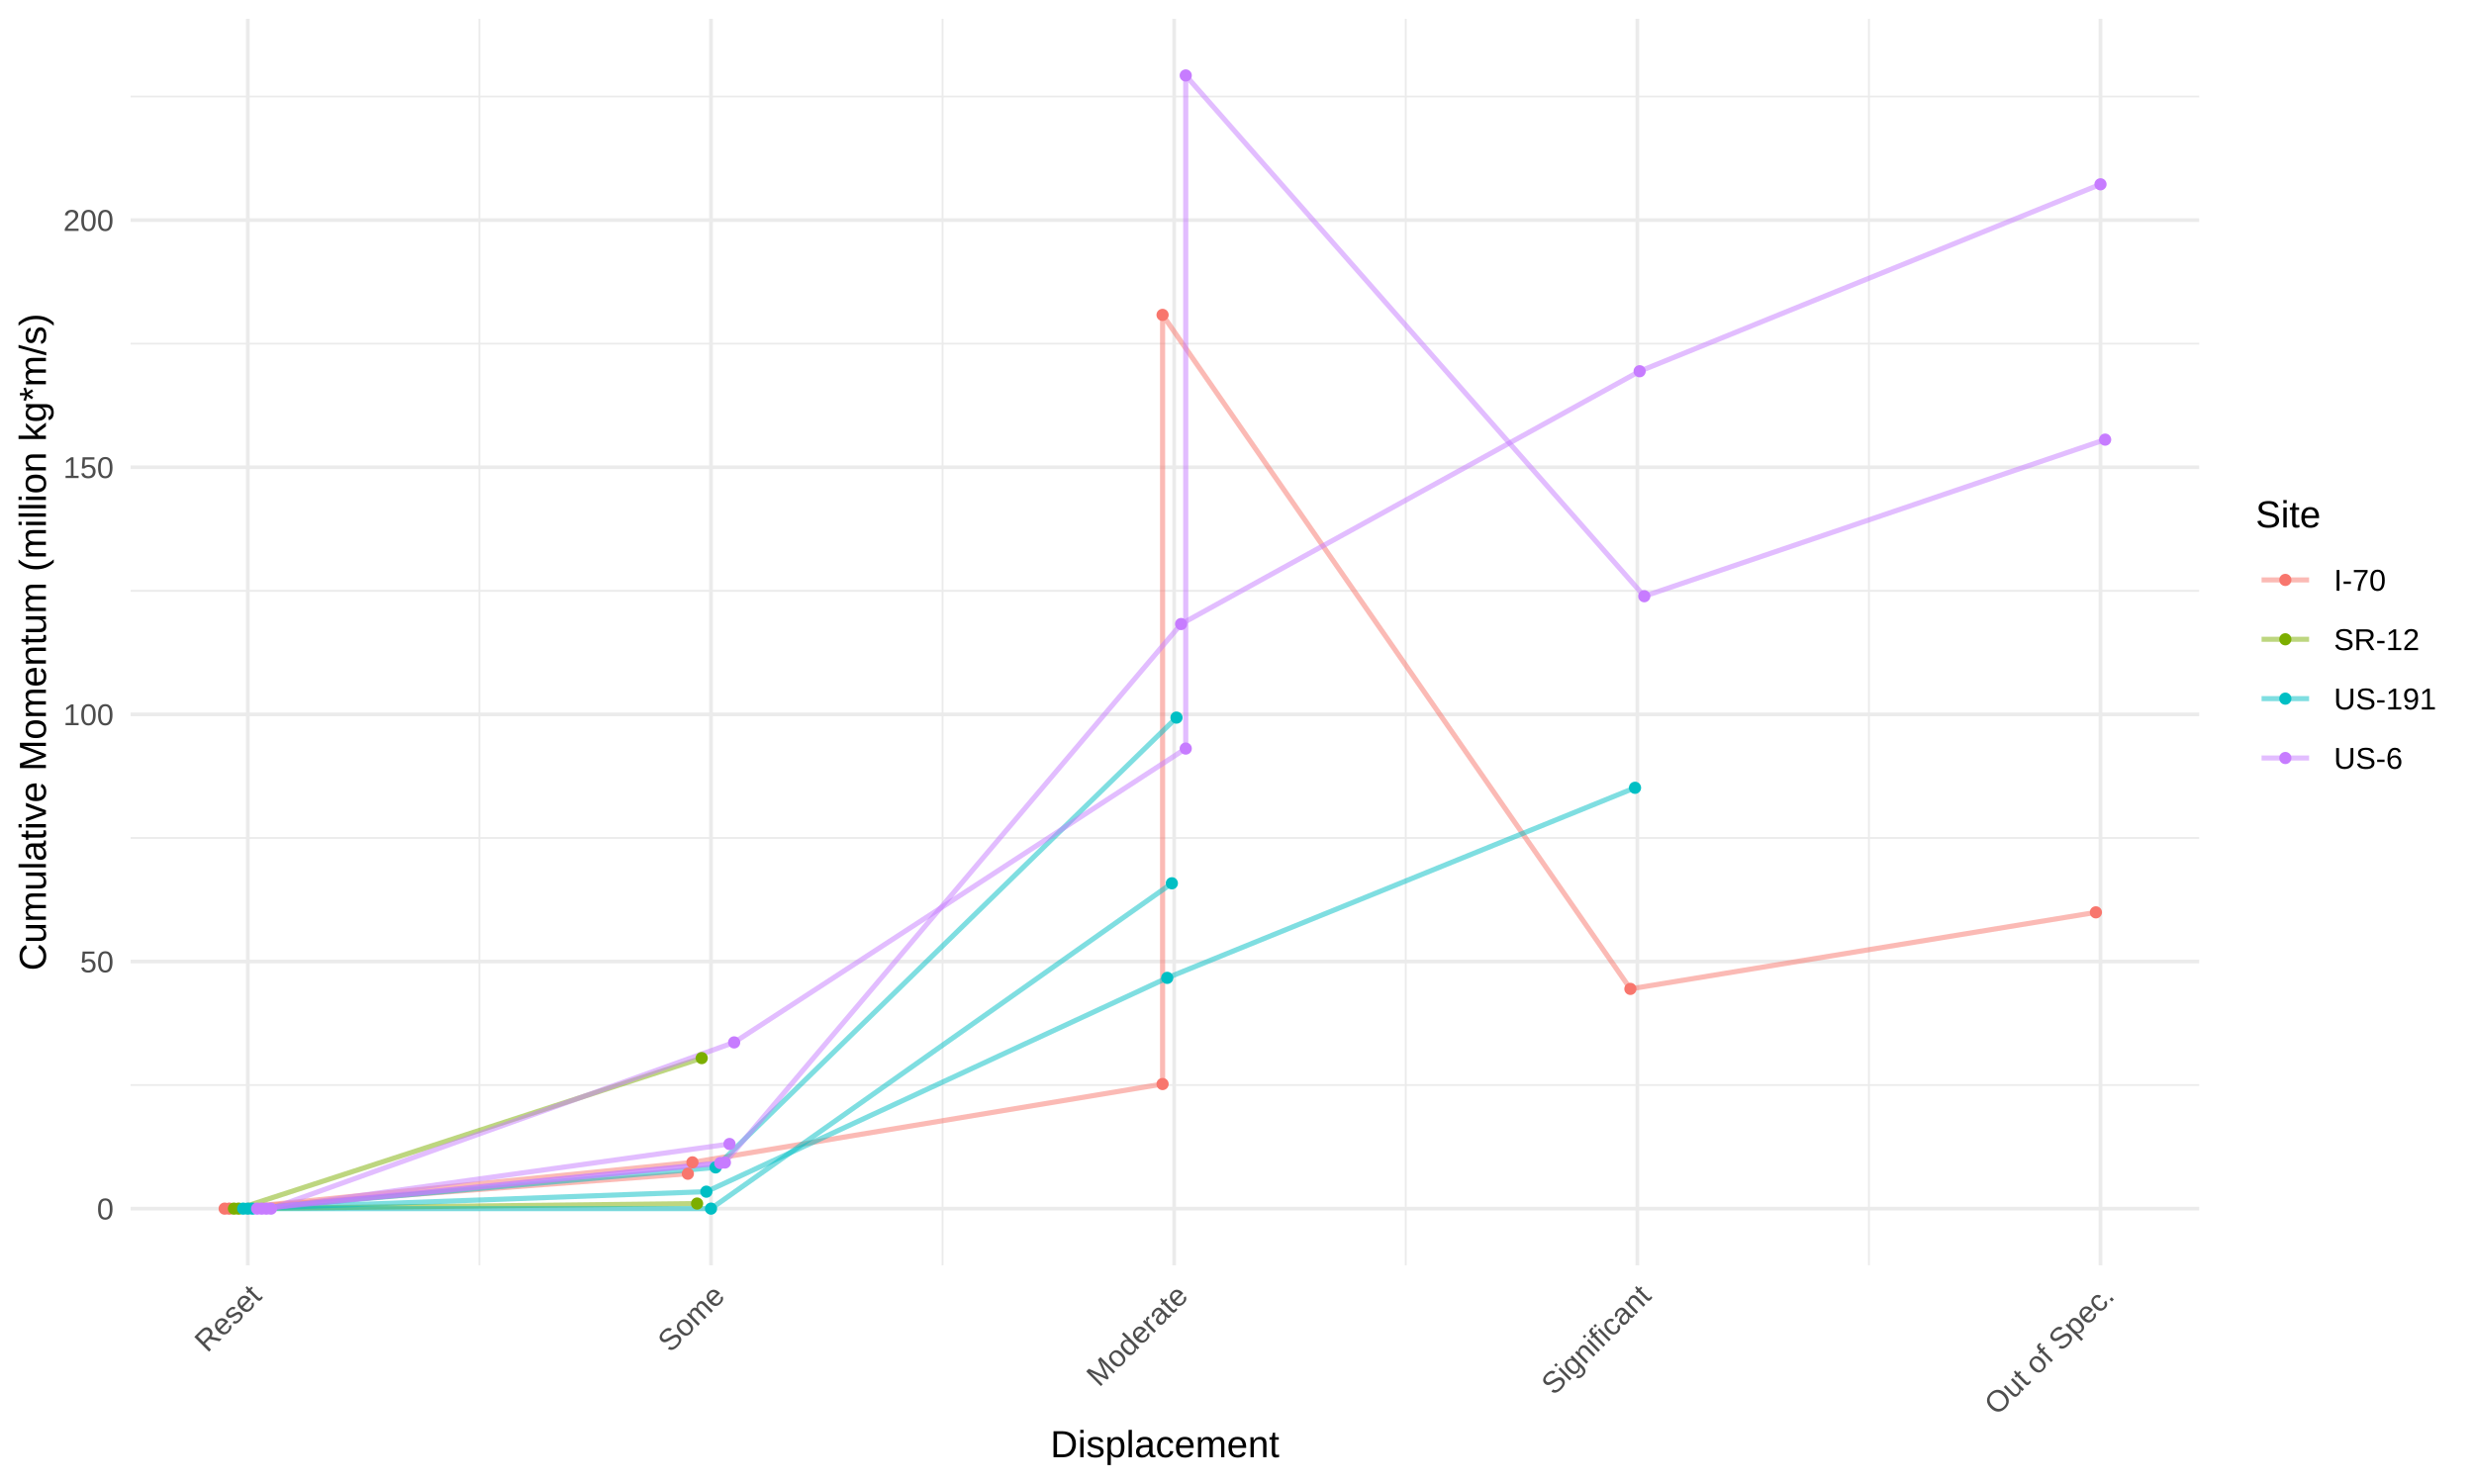
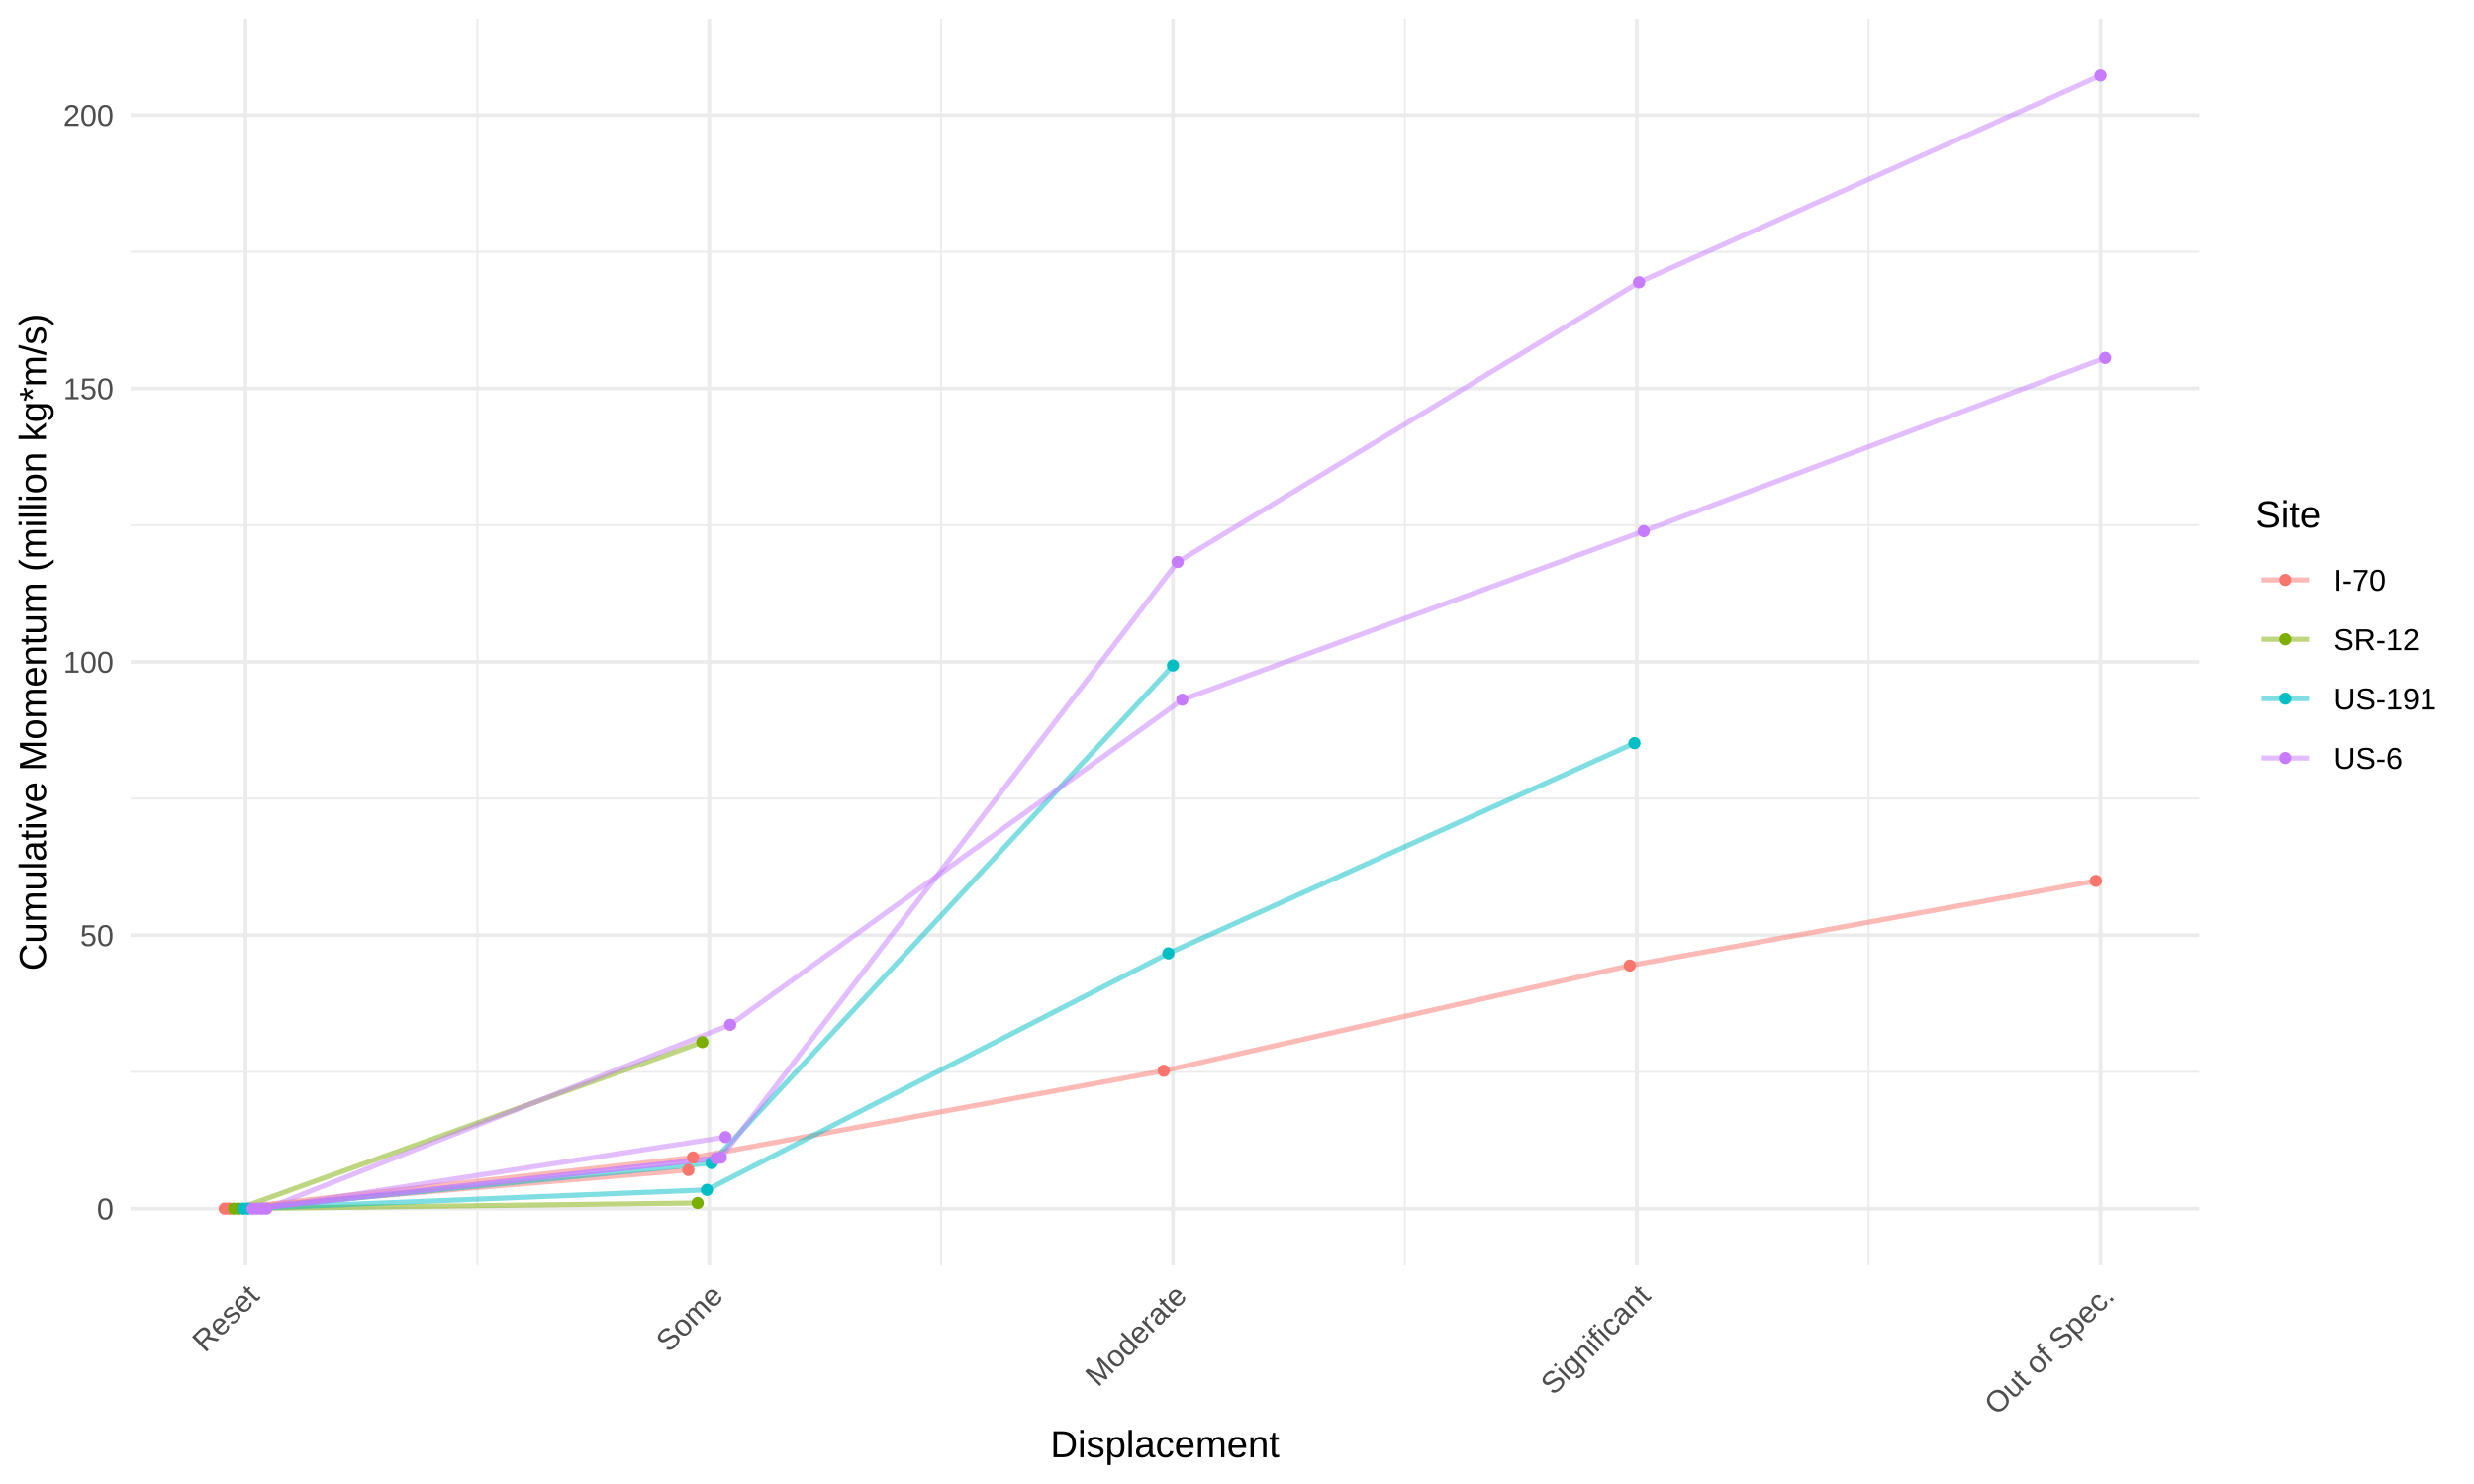
<svg xmlns="http://www.w3.org/2000/svg" width="720.00pt" height="432.00pt" viewBox="0 0 720.00 432.00">
  <g class="svglite">
    <defs>
      <style type="text/css">
    .svglite line, .svglite polyline, .svglite polygon, .svglite path, .svglite rect, .svglite circle {
      fill: none;
      stroke: #000000;
      stroke-linecap: round;
      stroke-linejoin: round;
      stroke-miterlimit: 10.00;
    }
    .svglite text {
      white-space: pre;
    }
    .svglite g.glyphgroup path {
      fill: inherit;
      stroke: none;
    }
  </style>
    </defs>
    <rect width="100%" height="100%" style="stroke: none; fill: #FFFFFF;" />
    <defs>
      <clipPath id="cpMC4wMHw3MjAuMDB8MC4wMHw0MzIuMDA=">
        <rect x="0.00" y="0.00" width="720.00" height="432.00" />
      </clipPath>
    </defs>
    <g clip-path="url(#cpMC4wMHw3MjAuMDB8MC4wMHw0MzIuMDA=)">
      <rect x="-0" y="0.00" width="720.00" height="432.00" style="stroke-width: 1.07; stroke: none; fill: #FFFFFF;" />
    </g>
    <defs>
      <clipPath id="cpMzguMDJ8NjQwLjAyfDUuNDh8MzY4LjMz">
        <rect x="38.02" y="5.48" width="602.00" height="362.85" />
      </clipPath>
    </defs>
    <g clip-path="url(#cpMzguMDJ8NjQwLjAyfDUuNDh8MzY4LjMz)">
-       <polyline points="38.02,315.87 640.02,315.87 " style="stroke-width: 0.53; stroke: #EBEBEB; stroke-linecap: butt;" />
-       <polyline points="38.02,243.93 640.02,243.93 " style="stroke-width: 0.53; stroke: #EBEBEB; stroke-linecap: butt;" />
-       <polyline points="38.02,171.99 640.02,171.99 " style="stroke-width: 0.53; stroke: #EBEBEB; stroke-linecap: butt;" />
-       <polyline points="38.02,100.04 640.02,100.04 " style="stroke-width: 0.53; stroke: #EBEBEB; stroke-linecap: butt;" />
-       <polyline points="38.02,28.10 640.02,28.10 " style="stroke-width: 0.53; stroke: #EBEBEB; stroke-linecap: butt;" />
-       <polyline points="139.52,368.33 139.52,5.48 " style="stroke-width: 0.53; stroke: #EBEBEB; stroke-linecap: butt;" />
-       <polyline points="274.31,368.33 274.31,5.48 " style="stroke-width: 0.53; stroke: #EBEBEB; stroke-linecap: butt;" />
-       <polyline points="409.11,368.33 409.11,5.48 " style="stroke-width: 0.53; stroke: #EBEBEB; stroke-linecap: butt;" />
-       <polyline points="543.91,368.33 543.91,5.48 " style="stroke-width: 0.53; stroke: #EBEBEB; stroke-linecap: butt;" />
+       <polyline points="38.02,312.05 640.02,312.05 " style="stroke-width: 0.53; stroke: #EBEBEB; stroke-linecap: butt;" />
+       <polyline points="38.02,232.46 640.02,232.46 " style="stroke-width: 0.53; stroke: #EBEBEB; stroke-linecap: butt;" />
+       <polyline points="38.02,152.88 640.02,152.88 " style="stroke-width: 0.53; stroke: #EBEBEB; stroke-linecap: butt;" />
+       <polyline points="38.02,73.30 640.02,73.30 " style="stroke-width: 0.53; stroke: #EBEBEB; stroke-linecap: butt;" />
+       <polyline points="138.94,368.33 138.94,5.48 " style="stroke-width: 0.53; stroke: #EBEBEB; stroke-linecap: butt;" />
+       <polyline points="273.90,368.33 273.90,5.48 " style="stroke-width: 0.53; stroke: #EBEBEB; stroke-linecap: butt;" />
+       <polyline points="408.86,368.33 408.86,5.48 " style="stroke-width: 0.53; stroke: #EBEBEB; stroke-linecap: butt;" />
+       <polyline points="543.82,368.33 543.82,5.48 " style="stroke-width: 0.53; stroke: #EBEBEB; stroke-linecap: butt;" />
      <polyline points="38.02,351.84 640.02,351.84 " style="stroke-width: 1.07; stroke: #EBEBEB; stroke-linecap: butt;" />
-       <polyline points="38.02,279.90 640.02,279.90 " style="stroke-width: 1.07; stroke: #EBEBEB; stroke-linecap: butt;" />
-       <polyline points="38.02,207.96 640.02,207.96 " style="stroke-width: 1.07; stroke: #EBEBEB; stroke-linecap: butt;" />
-       <polyline points="38.02,136.02 640.02,136.02 " style="stroke-width: 1.07; stroke: #EBEBEB; stroke-linecap: butt;" />
-       <polyline points="38.02,64.07 640.02,64.07 " style="stroke-width: 1.07; stroke: #EBEBEB; stroke-linecap: butt;" />
-       <polyline points="72.12,368.33 72.12,5.48 " style="stroke-width: 1.07; stroke: #EBEBEB; stroke-linecap: butt;" />
-       <polyline points="206.92,368.33 206.92,5.48 " style="stroke-width: 1.07; stroke: #EBEBEB; stroke-linecap: butt;" />
-       <polyline points="341.71,368.33 341.71,5.48 " style="stroke-width: 1.07; stroke: #EBEBEB; stroke-linecap: butt;" />
-       <polyline points="476.51,368.33 476.51,5.48 " style="stroke-width: 1.07; stroke: #EBEBEB; stroke-linecap: butt;" />
+       <polyline points="38.02,272.26 640.02,272.26 " style="stroke-width: 1.07; stroke: #EBEBEB; stroke-linecap: butt;" />
+       <polyline points="38.02,192.67 640.02,192.67 " style="stroke-width: 1.07; stroke: #EBEBEB; stroke-linecap: butt;" />
+       <polyline points="38.02,113.09 640.02,113.09 " style="stroke-width: 1.07; stroke: #EBEBEB; stroke-linecap: butt;" />
+       <polyline points="38.02,33.51 640.02,33.51 " style="stroke-width: 1.07; stroke: #EBEBEB; stroke-linecap: butt;" />
+       <polyline points="71.45,368.33 71.45,5.48 " style="stroke-width: 1.07; stroke: #EBEBEB; stroke-linecap: butt;" />
+       <polyline points="206.42,368.33 206.42,5.48 " style="stroke-width: 1.07; stroke: #EBEBEB; stroke-linecap: butt;" />
+       <polyline points="341.38,368.33 341.38,5.48 " style="stroke-width: 1.07; stroke: #EBEBEB; stroke-linecap: butt;" />
+       <polyline points="476.34,368.33 476.34,5.48 " style="stroke-width: 1.07; stroke: #EBEBEB; stroke-linecap: butt;" />
      <polyline points="611.30,368.33 611.30,5.48 " style="stroke-width: 1.07; stroke: #EBEBEB; stroke-linecap: butt;" />
-       <polyline points="65.38,351.84 200.18,341.68 " style="stroke-width: 1.49; stroke: #F8766D; stroke-opacity: 0.50; stroke-linecap: butt;" />
-       <polyline points="66.73,351.84 201.52,338.37 338.34,315.57 338.34,91.67 474.49,287.87 609.96,265.59 " style="stroke-width: 1.49; stroke: #F8766D; stroke-opacity: 0.50; stroke-linecap: butt;" />
-       <polyline points="68.08,351.84 202.87,350.36 " style="stroke-width: 1.49; stroke: #7CAE00; stroke-opacity: 0.50; stroke-linecap: butt;" />
-       <polyline points="69.43,351.84 204.22,308.02 " style="stroke-width: 1.49; stroke: #7CAE00; stroke-opacity: 0.50; stroke-linecap: butt;" />
-       <polyline points="70.77,351.84 205.57,346.90 339.69,284.66 475.83,229.33 " style="stroke-width: 1.49; stroke: #00BFC4; stroke-opacity: 0.50; stroke-linecap: butt;" />
-       <polyline points="72.12,351.84 206.92,351.84 341.04,257.13 " style="stroke-width: 1.49; stroke: #00BFC4; stroke-opacity: 0.50; stroke-linecap: butt;" />
-       <polyline points="73.47,351.84 208.26,339.84 342.39,208.90 " style="stroke-width: 1.49; stroke: #00BFC4; stroke-opacity: 0.50; stroke-linecap: butt;" />
-       <polyline points="74.82,351.84 209.61,338.57 " style="stroke-width: 1.49; stroke: #C77CFF; stroke-opacity: 0.50; stroke-linecap: butt;" />
-       <polyline points="76.16,351.84 210.96,338.42 343.73,181.66 477.18,108.07 611.30,53.65 " style="stroke-width: 1.49; stroke: #C77CFF; stroke-opacity: 0.50; stroke-linecap: butt;" />
-       <polyline points="77.51,351.84 212.31,333.02 " style="stroke-width: 1.49; stroke: #C77CFF; stroke-opacity: 0.50; stroke-linecap: butt;" />
-       <polyline points="78.86,351.84 213.66,303.45 345.08,217.91 345.08,21.97 478.53,173.56 612.65,127.98 " style="stroke-width: 1.49; stroke: #C77CFF; stroke-opacity: 0.50; stroke-linecap: butt;" />
+       <polyline points="65.38,351.84 200.34,340.60 " style="stroke-width: 1.49; stroke: #F8766D; stroke-opacity: 0.50; stroke-linecap: butt;" />
+       <polyline points="66.73,351.84 201.69,336.94 338.68,311.71 474.32,281.07 609.95,256.43 " style="stroke-width: 1.49; stroke: #F8766D; stroke-opacity: 0.50; stroke-linecap: butt;" />
+       <polyline points="68.08,351.84 203.04,350.20 " style="stroke-width: 1.49; stroke: #7CAE00; stroke-opacity: 0.50; stroke-linecap: butt;" />
+       <polyline points="69.43,351.84 204.39,303.36 " style="stroke-width: 1.49; stroke: #7CAE00; stroke-opacity: 0.50; stroke-linecap: butt;" />
+       <polyline points="70.78,351.84 205.74,346.38 340.03,277.53 475.67,216.32 " style="stroke-width: 1.49; stroke: #00BFC4; stroke-opacity: 0.50; stroke-linecap: butt;" />
+       <polyline points="72.13,351.84 207.09,338.57 341.38,193.72 " style="stroke-width: 1.49; stroke: #00BFC4; stroke-opacity: 0.50; stroke-linecap: butt;" />
+       <polyline points="73.48,351.84 208.44,337.16 " style="stroke-width: 1.49; stroke: #C77CFF; stroke-opacity: 0.50; stroke-linecap: butt;" />
+       <polyline points="74.83,351.84 209.79,337.00 342.73,163.59 477.01,82.17 611.30,21.97 " style="stroke-width: 1.49; stroke: #C77CFF; stroke-opacity: 0.50; stroke-linecap: butt;" />
+       <polyline points="76.18,351.84 211.14,331.02 " style="stroke-width: 1.49; stroke: #C77CFF; stroke-opacity: 0.50; stroke-linecap: butt;" />
+       <polyline points="77.53,351.84 212.49,298.32 344.08,203.68 478.36,154.62 612.65,104.20 " style="stroke-width: 1.49; stroke: #C77CFF; stroke-opacity: 0.50; stroke-linecap: butt;" />
      <circle cx="65.38" cy="351.84" r="1.42" style="stroke-width: 0.71; stroke: #F8766D; fill: #F8766D;" />
-       <circle cx="200.18" cy="341.68" r="1.42" style="stroke-width: 0.71; stroke: #F8766D; fill: #F8766D;" />
+       <circle cx="200.34" cy="340.60" r="1.42" style="stroke-width: 0.71; stroke: #F8766D; fill: #F8766D;" />
      <circle cx="66.73" cy="351.84" r="1.42" style="stroke-width: 0.71; stroke: #F8766D; fill: #F8766D;" />
-       <circle cx="201.52" cy="338.37" r="1.42" style="stroke-width: 0.71; stroke: #F8766D; fill: #F8766D;" />
-       <circle cx="338.34" cy="315.57" r="1.42" style="stroke-width: 0.71; stroke: #F8766D; fill: #F8766D;" />
-       <circle cx="474.49" cy="287.87" r="1.42" style="stroke-width: 0.71; stroke: #F8766D; fill: #F8766D;" />
-       <circle cx="609.96" cy="265.59" r="1.42" style="stroke-width: 0.71; stroke: #F8766D; fill: #F8766D;" />
-       <circle cx="338.34" cy="91.67" r="1.42" style="stroke-width: 0.71; stroke: #F8766D; fill: #F8766D;" />
+       <circle cx="201.69" cy="336.94" r="1.42" style="stroke-width: 0.71; stroke: #F8766D; fill: #F8766D;" />
+       <circle cx="338.68" cy="311.71" r="1.42" style="stroke-width: 0.71; stroke: #F8766D; fill: #F8766D;" />
+       <circle cx="474.32" cy="281.07" r="1.42" style="stroke-width: 0.71; stroke: #F8766D; fill: #F8766D;" />
+       <circle cx="609.95" cy="256.43" r="1.42" style="stroke-width: 0.71; stroke: #F8766D; fill: #F8766D;" />
      <circle cx="68.08" cy="351.84" r="1.42" style="stroke-width: 0.71; stroke: #7CAE00; fill: #7CAE00;" />
-       <circle cx="202.87" cy="350.36" r="1.42" style="stroke-width: 0.71; stroke: #7CAE00; fill: #7CAE00;" />
+       <circle cx="203.04" cy="350.20" r="1.42" style="stroke-width: 0.71; stroke: #7CAE00; fill: #7CAE00;" />
      <circle cx="69.43" cy="351.84" r="1.42" style="stroke-width: 0.71; stroke: #7CAE00; fill: #7CAE00;" />
-       <circle cx="204.22" cy="308.02" r="1.42" style="stroke-width: 0.71; stroke: #7CAE00; fill: #7CAE00;" />
-       <circle cx="70.77" cy="351.84" r="1.42" style="stroke-width: 0.71; stroke: #00BFC4; fill: #00BFC4;" />
-       <circle cx="205.57" cy="346.90" r="1.42" style="stroke-width: 0.71; stroke: #00BFC4; fill: #00BFC4;" />
-       <circle cx="339.69" cy="284.66" r="1.42" style="stroke-width: 0.71; stroke: #00BFC4; fill: #00BFC4;" />
-       <circle cx="475.83" cy="229.33" r="1.42" style="stroke-width: 0.71; stroke: #00BFC4; fill: #00BFC4;" />
-       <circle cx="72.12" cy="351.84" r="1.42" style="stroke-width: 0.71; stroke: #00BFC4; fill: #00BFC4;" />
-       <circle cx="206.92" cy="351.84" r="1.42" style="stroke-width: 0.71; stroke: #00BFC4; fill: #00BFC4;" />
-       <circle cx="341.04" cy="257.13" r="1.42" style="stroke-width: 0.71; stroke: #00BFC4; fill: #00BFC4;" />
-       <circle cx="73.47" cy="351.84" r="1.42" style="stroke-width: 0.71; stroke: #00BFC4; fill: #00BFC4;" />
-       <circle cx="208.26" cy="339.84" r="1.42" style="stroke-width: 0.71; stroke: #00BFC4; fill: #00BFC4;" />
-       <circle cx="342.39" cy="208.90" r="1.42" style="stroke-width: 0.71; stroke: #00BFC4; fill: #00BFC4;" />
-       <circle cx="74.82" cy="351.84" r="1.42" style="stroke-width: 0.71; stroke: #C77CFF; fill: #C77CFF;" />
-       <circle cx="209.61" cy="338.57" r="1.42" style="stroke-width: 0.71; stroke: #C77CFF; fill: #C77CFF;" />
-       <circle cx="76.16" cy="351.84" r="1.42" style="stroke-width: 0.71; stroke: #C77CFF; fill: #C77CFF;" />
-       <circle cx="210.96" cy="338.42" r="1.42" style="stroke-width: 0.71; stroke: #C77CFF; fill: #C77CFF;" />
-       <circle cx="343.73" cy="181.66" r="1.42" style="stroke-width: 0.71; stroke: #C77CFF; fill: #C77CFF;" />
-       <circle cx="477.18" cy="108.07" r="1.42" style="stroke-width: 0.71; stroke: #C77CFF; fill: #C77CFF;" />
-       <circle cx="611.30" cy="53.65" r="1.42" style="stroke-width: 0.71; stroke: #C77CFF; fill: #C77CFF;" />
-       <circle cx="77.51" cy="351.84" r="1.42" style="stroke-width: 0.71; stroke: #C77CFF; fill: #C77CFF;" />
-       <circle cx="212.31" cy="333.02" r="1.42" style="stroke-width: 0.71; stroke: #C77CFF; fill: #C77CFF;" />
-       <circle cx="78.86" cy="351.84" r="1.42" style="stroke-width: 0.71; stroke: #C77CFF; fill: #C77CFF;" />
-       <circle cx="213.66" cy="303.45" r="1.42" style="stroke-width: 0.71; stroke: #C77CFF; fill: #C77CFF;" />
-       <circle cx="345.08" cy="217.91" r="1.42" style="stroke-width: 0.71; stroke: #C77CFF; fill: #C77CFF;" />
-       <circle cx="478.53" cy="173.56" r="1.42" style="stroke-width: 0.71; stroke: #C77CFF; fill: #C77CFF;" />
-       <circle cx="612.65" cy="127.98" r="1.42" style="stroke-width: 0.71; stroke: #C77CFF; fill: #C77CFF;" />
-       <circle cx="345.08" cy="21.97" r="1.42" style="stroke-width: 0.71; stroke: #C77CFF; fill: #C77CFF;" />
+       <circle cx="204.39" cy="303.36" r="1.42" style="stroke-width: 0.71; stroke: #7CAE00; fill: #7CAE00;" />
+       <circle cx="70.78" cy="351.84" r="1.42" style="stroke-width: 0.71; stroke: #00BFC4; fill: #00BFC4;" />
+       <circle cx="205.74" cy="346.38" r="1.42" style="stroke-width: 0.71; stroke: #00BFC4; fill: #00BFC4;" />
+       <circle cx="340.03" cy="277.53" r="1.42" style="stroke-width: 0.71; stroke: #00BFC4; fill: #00BFC4;" />
+       <circle cx="475.67" cy="216.32" r="1.42" style="stroke-width: 0.71; stroke: #00BFC4; fill: #00BFC4;" />
+       <circle cx="72.13" cy="351.84" r="1.42" style="stroke-width: 0.71; stroke: #00BFC4; fill: #00BFC4;" />
+       <circle cx="207.09" cy="338.57" r="1.42" style="stroke-width: 0.71; stroke: #00BFC4; fill: #00BFC4;" />
+       <circle cx="341.38" cy="193.72" r="1.42" style="stroke-width: 0.71; stroke: #00BFC4; fill: #00BFC4;" />
+       <circle cx="73.48" cy="351.84" r="1.42" style="stroke-width: 0.71; stroke: #C77CFF; fill: #C77CFF;" />
+       <circle cx="208.44" cy="337.16" r="1.42" style="stroke-width: 0.71; stroke: #C77CFF; fill: #C77CFF;" />
+       <circle cx="74.83" cy="351.84" r="1.42" style="stroke-width: 0.71; stroke: #C77CFF; fill: #C77CFF;" />
+       <circle cx="209.79" cy="337.00" r="1.42" style="stroke-width: 0.71; stroke: #C77CFF; fill: #C77CFF;" />
+       <circle cx="342.73" cy="163.59" r="1.42" style="stroke-width: 0.71; stroke: #C77CFF; fill: #C77CFF;" />
+       <circle cx="477.01" cy="82.17" r="1.42" style="stroke-width: 0.71; stroke: #C77CFF; fill: #C77CFF;" />
+       <circle cx="611.30" cy="21.97" r="1.42" style="stroke-width: 0.71; stroke: #C77CFF; fill: #C77CFF;" />
+       <circle cx="76.18" cy="351.84" r="1.42" style="stroke-width: 0.71; stroke: #C77CFF; fill: #C77CFF;" />
+       <circle cx="211.14" cy="331.02" r="1.42" style="stroke-width: 0.71; stroke: #C77CFF; fill: #C77CFF;" />
+       <circle cx="77.53" cy="351.84" r="1.42" style="stroke-width: 0.71; stroke: #C77CFF; fill: #C77CFF;" />
+       <circle cx="212.49" cy="298.32" r="1.42" style="stroke-width: 0.71; stroke: #C77CFF; fill: #C77CFF;" />
+       <circle cx="344.08" cy="203.68" r="1.42" style="stroke-width: 0.71; stroke: #C77CFF; fill: #C77CFF;" />
+       <circle cx="478.36" cy="154.62" r="1.42" style="stroke-width: 0.71; stroke: #C77CFF; fill: #C77CFF;" />
+       <circle cx="612.65" cy="104.20" r="1.42" style="stroke-width: 0.71; stroke: #C77CFF; fill: #C77CFF;" />
    </g>
    <g clip-path="url(#cpMC4wMHw3MjAuMDB8MC4wMHw0MzIuMDA=)">
      <text x="33.09" y="354.99" text-anchor="end" style="font-size: 8.80px;fill: #4D4D4D; font-family: &quot;Arial&quot;;" textLength="4.89px" lengthAdjust="spacingAndGlyphs">0</text>
-       <text x="33.09" y="283.05" text-anchor="end" style="font-size: 8.80px;fill: #4D4D4D; font-family: &quot;Arial&quot;;" textLength="9.78px" lengthAdjust="spacingAndGlyphs">50</text>
-       <text x="33.09" y="211.11" text-anchor="end" style="font-size: 8.80px;fill: #4D4D4D; font-family: &quot;Arial&quot;;" textLength="14.67px" lengthAdjust="spacingAndGlyphs">100</text>
-       <text x="33.09" y="139.17" text-anchor="end" style="font-size: 8.80px;fill: #4D4D4D; font-family: &quot;Arial&quot;;" textLength="14.67px" lengthAdjust="spacingAndGlyphs">150</text>
-       <text x="33.09" y="67.22" text-anchor="end" style="font-size: 8.80px;fill: #4D4D4D; font-family: &quot;Arial&quot;;" textLength="14.67px" lengthAdjust="spacingAndGlyphs">200</text>
-       <text transform="translate(76.58,377.72) rotate(-45)" text-anchor="end" style="font-size: 8.80px;fill: #4D4D4D; font-family: &quot;Arial&quot;;" textLength="22.98px" lengthAdjust="spacingAndGlyphs">Reset</text>
-       <text transform="translate(211.37,377.72) rotate(-45)" text-anchor="end" style="font-size: 8.80px;fill: #4D4D4D; font-family: &quot;Arial&quot;;" textLength="22.98px" lengthAdjust="spacingAndGlyphs">Some</text>
-       <text transform="translate(346.17,377.72) rotate(-45)" text-anchor="end" style="font-size: 8.80px;fill: #4D4D4D; font-family: &quot;Arial&quot;;" textLength="37.14px" lengthAdjust="spacingAndGlyphs">Moderate</text>
-       <text transform="translate(480.96,377.72) rotate(-45)" text-anchor="end" style="font-size: 8.80px;fill: #4D4D4D; font-family: &quot;Arial&quot;;" textLength="40.58px" lengthAdjust="spacingAndGlyphs">Significant</text>
+       <text x="33.09" y="275.41" text-anchor="end" style="font-size: 8.80px;fill: #4D4D4D; font-family: &quot;Arial&quot;;" textLength="9.78px" lengthAdjust="spacingAndGlyphs">50</text>
+       <text x="33.09" y="195.82" text-anchor="end" style="font-size: 8.80px;fill: #4D4D4D; font-family: &quot;Arial&quot;;" textLength="14.67px" lengthAdjust="spacingAndGlyphs">100</text>
+       <text x="33.09" y="116.24" text-anchor="end" style="font-size: 8.80px;fill: #4D4D4D; font-family: &quot;Arial&quot;;" textLength="14.67px" lengthAdjust="spacingAndGlyphs">150</text>
+       <text x="33.09" y="36.66" text-anchor="end" style="font-size: 8.80px;fill: #4D4D4D; font-family: &quot;Arial&quot;;" textLength="14.67px" lengthAdjust="spacingAndGlyphs">200</text>
+       <text transform="translate(75.91,377.72) rotate(-45)" text-anchor="end" style="font-size: 8.80px;fill: #4D4D4D; font-family: &quot;Arial&quot;;" textLength="22.98px" lengthAdjust="spacingAndGlyphs">Reset</text>
+       <text transform="translate(210.87,377.72) rotate(-45)" text-anchor="end" style="font-size: 8.80px;fill: #4D4D4D; font-family: &quot;Arial&quot;;" textLength="22.98px" lengthAdjust="spacingAndGlyphs">Some</text>
+       <text transform="translate(345.83,377.72) rotate(-45)" text-anchor="end" style="font-size: 8.80px;fill: #4D4D4D; font-family: &quot;Arial&quot;;" textLength="37.14px" lengthAdjust="spacingAndGlyphs">Moderate</text>
+       <text transform="translate(480.79,377.72) rotate(-45)" text-anchor="end" style="font-size: 8.80px;fill: #4D4D4D; font-family: &quot;Arial&quot;;" textLength="40.58px" lengthAdjust="spacingAndGlyphs">Significant</text>
      <text transform="translate(615.76,377.72) rotate(-45)" text-anchor="end" style="font-size: 8.80px;fill: #4D4D4D; font-family: &quot;Arial&quot;;" textLength="48.88px" lengthAdjust="spacingAndGlyphs">Out of Spec.</text>
      <text x="339.02" y="424.20" text-anchor="middle" style="font-size: 11.00px; font-family: &quot;Arial&quot;;" textLength="66.66px" lengthAdjust="spacingAndGlyphs">Displacement</text>
      <text transform="translate(13.36,186.91) rotate(-90)" text-anchor="middle" style="font-size: 11.00px; font-family: &quot;Arial&quot;;" textLength="194.41px" lengthAdjust="spacingAndGlyphs"> Cumulative Momentum (million kg*m/s)</text>
      <text x="656.45" y="153.54" style="font-size: 11.00px; font-family: &quot;Arial&quot;;" textLength="18.97px" lengthAdjust="spacingAndGlyphs">Site</text>
      <line x1="658.18" y1="168.82" x2="672.01" y2="168.82" style="stroke-width: 1.49; stroke: #F8766D; stroke-opacity: 0.50; stroke-linecap: butt;" />
      <circle cx="665.09" cy="168.82" r="1.42" style="stroke-width: 0.71; stroke: #F8766D; fill: #F8766D;" />
      <line x1="658.18" y1="186.10" x2="672.01" y2="186.10" style="stroke-width: 1.49; stroke: #7CAE00; stroke-opacity: 0.50; stroke-linecap: butt;" />
      <circle cx="665.09" cy="186.10" r="1.42" style="stroke-width: 0.71; stroke: #7CAE00; fill: #7CAE00;" />
      <line x1="658.18" y1="203.38" x2="672.01" y2="203.38" style="stroke-width: 1.49; stroke: #00BFC4; stroke-opacity: 0.50; stroke-linecap: butt;" />
      <circle cx="665.09" cy="203.38" r="1.42" style="stroke-width: 0.71; stroke: #00BFC4; fill: #00BFC4;" />
      <line x1="658.18" y1="220.66" x2="672.01" y2="220.66" style="stroke-width: 1.49; stroke: #C77CFF; stroke-opacity: 0.50; stroke-linecap: butt;" />
      <circle cx="665.09" cy="220.66" r="1.42" style="stroke-width: 0.71; stroke: #C77CFF; fill: #C77CFF;" />
      <text x="679.21" y="171.97" style="font-size: 8.80px; font-family: &quot;Arial&quot;;" textLength="15.14px" lengthAdjust="spacingAndGlyphs">I-70</text>
      <text x="679.21" y="189.25" style="font-size: 8.80px; font-family: &quot;Arial&quot;;" textLength="24.94px" lengthAdjust="spacingAndGlyphs">SR-12</text>
      <text x="679.21" y="206.53" style="font-size: 8.80px; font-family: &quot;Arial&quot;;" textLength="29.83px" lengthAdjust="spacingAndGlyphs">US-191</text>
      <text x="679.21" y="223.81" style="font-size: 8.80px; font-family: &quot;Arial&quot;;" textLength="20.05px" lengthAdjust="spacingAndGlyphs">US-6</text>
    </g>
  </g>
</svg>
